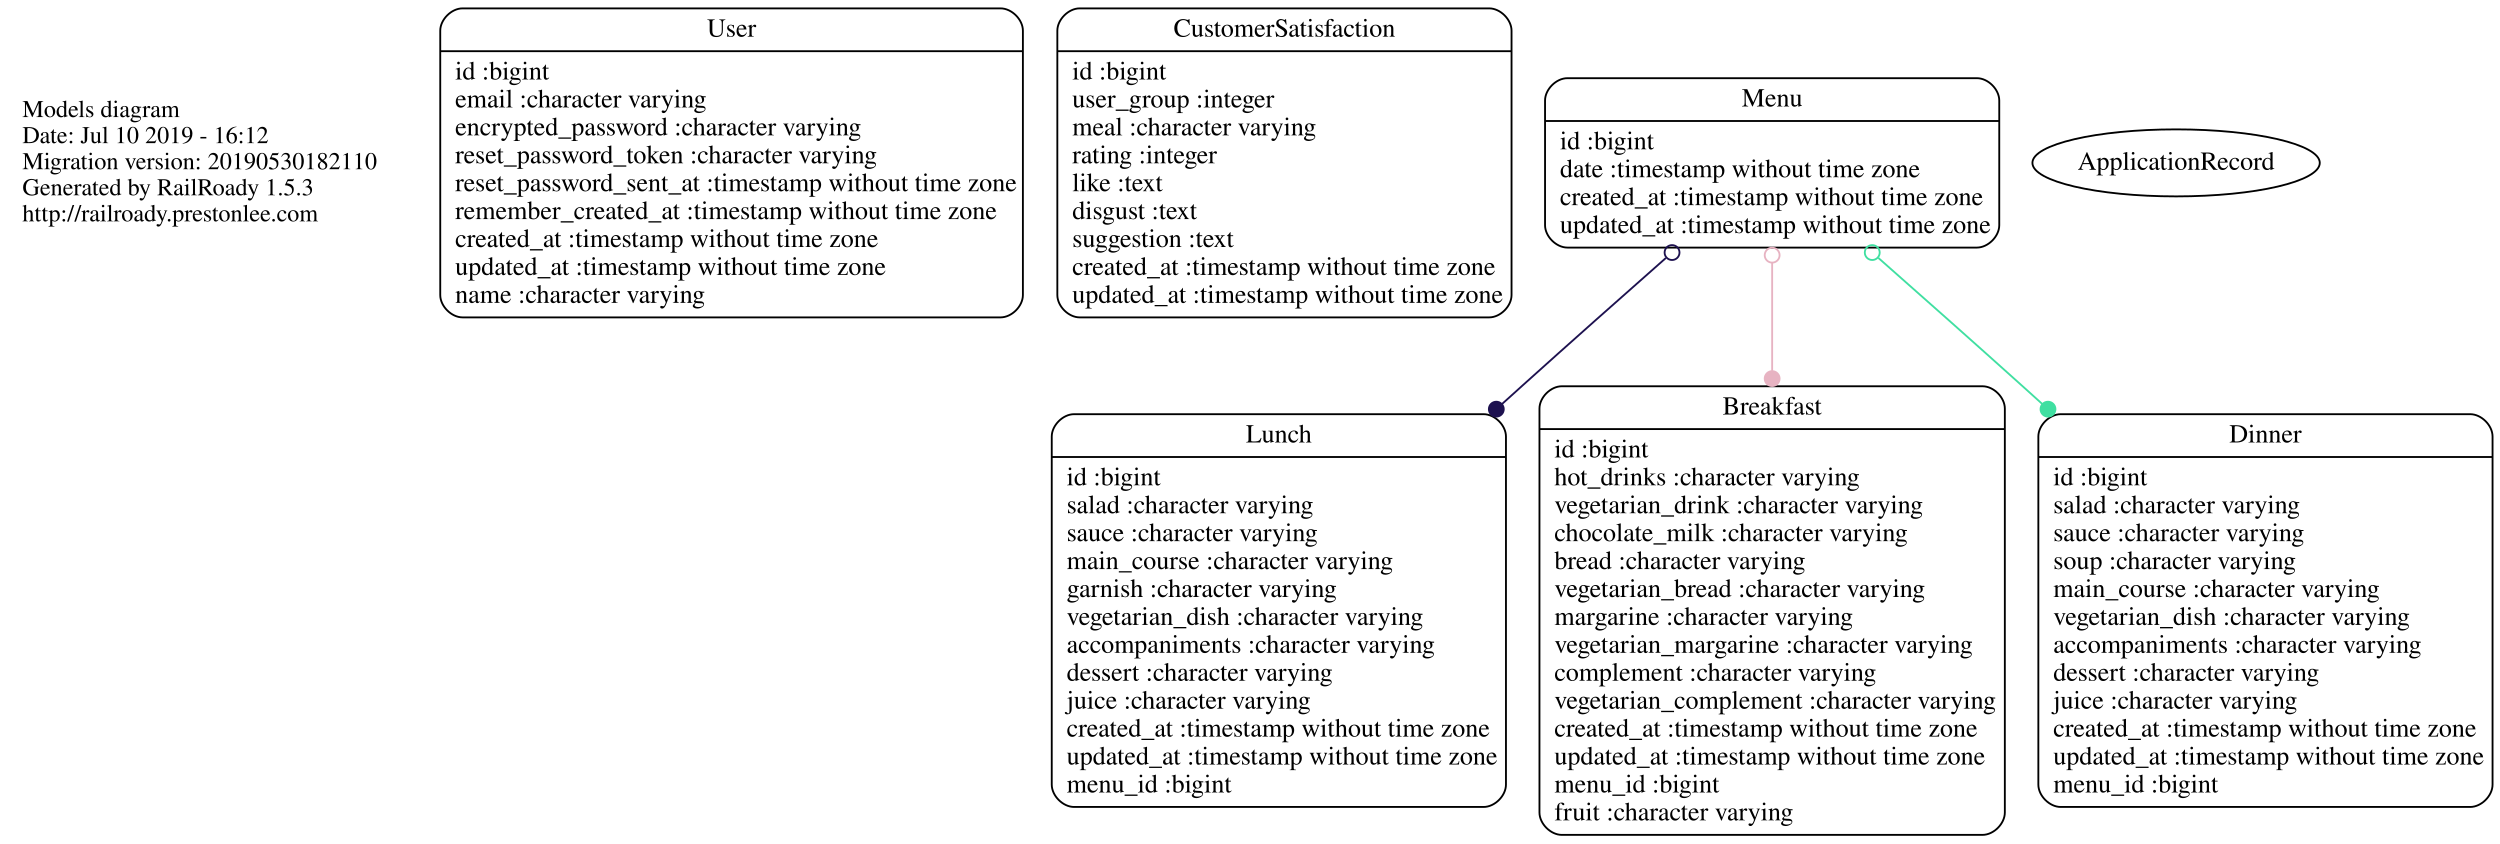
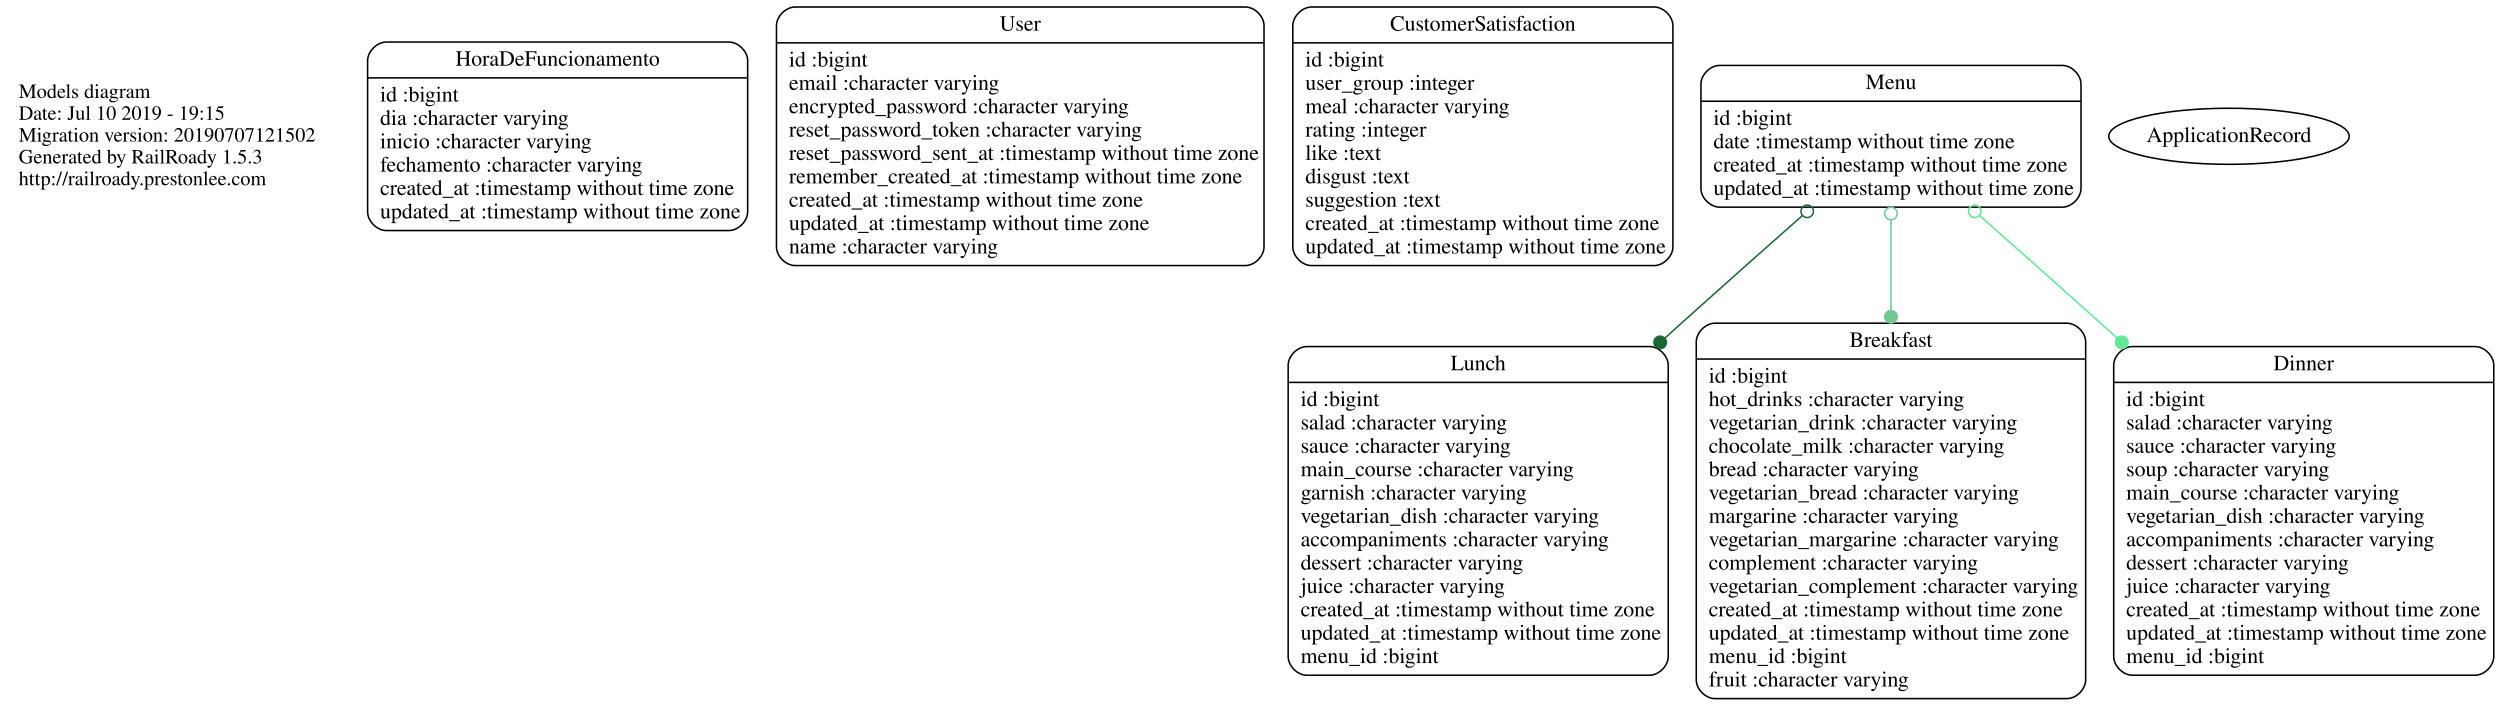
- <svg xmlns="http://www.w3.org/2000/svg" width="1343pt" height="453pt" viewBox="0.00 0.00 1343.00 453.00">
+ <svg xmlns="http://www.w3.org/2000/svg" width="1605pt" height="453pt" viewBox="0.00 0.00 1605.00 453.00">
  <g id="graph0" class="graph" transform="scale(1 1) rotate(0) translate(4 449)">
-     <polygon fill="none" stroke="none" points="-4,4 -4,-449 1339,-449 1339,4 -4,4" />
+     <polygon fill="none" stroke="none" points="-4,4 -4,-449 1601,-449 1601,4 -4,4" />
    <g id="node1" class="node">
      <text text-anchor="start" x="8" y="-386.1" font-family="Times,serif" font-size="13.00">Models diagram</text>
-       <text text-anchor="start" x="8" y="-372.1" font-family="Times,serif" font-size="13.00">Date: Jul 10 2019 - 16:12</text>
-       <text text-anchor="start" x="8" y="-358.1" font-family="Times,serif" font-size="13.00">Migration version: 20190530182110</text>
+       <text text-anchor="start" x="8" y="-372.1" font-family="Times,serif" font-size="13.00">Date: Jul 10 2019 - 19:15</text>
+       <text text-anchor="start" x="8" y="-358.1" font-family="Times,serif" font-size="13.00">Migration version: 20190707121502</text>
      <text text-anchor="start" x="8" y="-344.1" font-family="Times,serif" font-size="13.00">Generated by RailRoady 1.5.3</text>
      <text text-anchor="start" x="8" y="-330.1" font-family="Times,serif" font-size="13.00">http://railroady.prestonlee.com</text>
    </g>
    <g id="node2" class="node">
-       <path fill="none" stroke="black" d="M244.5,-278.5C244.5,-278.5 533.5,-278.5 533.5,-278.5 539.5,-278.5 545.5,-284.5 545.5,-290.5 545.5,-290.5 545.5,-432.5 545.5,-432.5 545.5,-438.5 539.5,-444.5 533.5,-444.5 533.5,-444.5 244.5,-444.5 244.5,-444.5 238.5,-444.5 232.5,-438.5 232.5,-432.5 232.5,-432.5 232.5,-290.5 232.5,-290.5 232.5,-284.5 238.5,-278.5 244.5,-278.5" />
-       <text text-anchor="middle" x="389" y="-429.3" font-family="Times,serif" font-size="14.00">User</text>
-       <polyline fill="none" stroke="black" points="232.5,-421.5 545.5,-421.5 " />
-       <text text-anchor="start" x="240.5" y="-406.3" font-family="Times,serif" font-size="14.00">id :bigint</text>
-       <text text-anchor="start" x="240.5" y="-391.3" font-family="Times,serif" font-size="14.00">email :character varying</text>
-       <text text-anchor="start" x="240.5" y="-376.3" font-family="Times,serif" font-size="14.00">encrypted_password :character varying</text>
-       <text text-anchor="start" x="240.5" y="-361.3" font-family="Times,serif" font-size="14.00">reset_password_token :character varying</text>
-       <text text-anchor="start" x="240.5" y="-346.3" font-family="Times,serif" font-size="14.00">reset_password_sent_at :timestamp without time zone</text>
-       <text text-anchor="start" x="240.5" y="-331.3" font-family="Times,serif" font-size="14.00">remember_created_at :timestamp without time zone</text>
-       <text text-anchor="start" x="240.5" y="-316.3" font-family="Times,serif" font-size="14.00">created_at :timestamp without time zone</text>
-       <text text-anchor="start" x="240.5" y="-301.3" font-family="Times,serif" font-size="14.00">updated_at :timestamp without time zone</text>
-       <text text-anchor="start" x="240.5" y="-286.3" font-family="Times,serif" font-size="14.00">name :character varying</text>
+       <path fill="none" stroke="black" d="M244,-301C244,-301 464,-301 464,-301 470,-301 476,-307 476,-313 476,-313 476,-410 476,-410 476,-416 470,-422 464,-422 464,-422 244,-422 244,-422 238,-422 232,-416 232,-410 232,-410 232,-313 232,-313 232,-307 238,-301 244,-301" />
+       <text text-anchor="middle" x="354" y="-406.8" font-family="Times,serif" font-size="14.00">HoraDeFuncionamento</text>
+       <polyline fill="none" stroke="black" points="232,-399 476,-399 " />
+       <text text-anchor="start" x="240" y="-383.8" font-family="Times,serif" font-size="14.00">id :bigint</text>
+       <text text-anchor="start" x="240" y="-368.8" font-family="Times,serif" font-size="14.00">dia :character varying</text>
+       <text text-anchor="start" x="240" y="-353.8" font-family="Times,serif" font-size="14.00">inicio :character varying</text>
+       <text text-anchor="start" x="240" y="-338.8" font-family="Times,serif" font-size="14.00">fechamento :character varying</text>
+       <text text-anchor="start" x="240" y="-323.8" font-family="Times,serif" font-size="14.00">created_at :timestamp without time zone</text>
+       <text text-anchor="start" x="240" y="-308.8" font-family="Times,serif" font-size="14.00">updated_at :timestamp without time zone</text>
    </g>
    <g id="node3" class="node">
-       <path fill="none" stroke="black" d="M576,-278.5C576,-278.5 796,-278.5 796,-278.5 802,-278.5 808,-284.5 808,-290.5 808,-290.5 808,-432.5 808,-432.5 808,-438.5 802,-444.5 796,-444.5 796,-444.5 576,-444.5 576,-444.5 570,-444.5 564,-438.5 564,-432.5 564,-432.5 564,-290.5 564,-290.5 564,-284.5 570,-278.5 576,-278.5" />
-       <text text-anchor="middle" x="686" y="-429.3" font-family="Times,serif" font-size="14.00">CustomerSatisfaction</text>
-       <polyline fill="none" stroke="black" points="564,-421.5 808,-421.5 " />
-       <text text-anchor="start" x="572" y="-406.3" font-family="Times,serif" font-size="14.00">id :bigint</text>
-       <text text-anchor="start" x="572" y="-391.3" font-family="Times,serif" font-size="14.00">user_group :integer</text>
-       <text text-anchor="start" x="572" y="-376.3" font-family="Times,serif" font-size="14.00">meal :character varying</text>
-       <text text-anchor="start" x="572" y="-361.3" font-family="Times,serif" font-size="14.00">rating :integer</text>
-       <text text-anchor="start" x="572" y="-346.3" font-family="Times,serif" font-size="14.00">like :text</text>
-       <text text-anchor="start" x="572" y="-331.3" font-family="Times,serif" font-size="14.00">disgust :text</text>
-       <text text-anchor="start" x="572" y="-316.3" font-family="Times,serif" font-size="14.00">suggestion :text</text>
-       <text text-anchor="start" x="572" y="-301.3" font-family="Times,serif" font-size="14.00">created_at :timestamp without time zone</text>
-       <text text-anchor="start" x="572" y="-286.3" font-family="Times,serif" font-size="14.00">updated_at :timestamp without time zone</text>
+       <path fill="none" stroke="black" d="M506.5,-278.5C506.5,-278.5 795.5,-278.5 795.5,-278.5 801.5,-278.5 807.5,-284.5 807.5,-290.5 807.5,-290.5 807.5,-432.5 807.5,-432.5 807.5,-438.5 801.5,-444.5 795.5,-444.5 795.5,-444.5 506.5,-444.5 506.5,-444.5 500.5,-444.5 494.5,-438.5 494.5,-432.5 494.5,-432.5 494.5,-290.5 494.5,-290.5 494.5,-284.5 500.5,-278.5 506.5,-278.5" />
+       <text text-anchor="middle" x="651" y="-429.3" font-family="Times,serif" font-size="14.00">User</text>
+       <polyline fill="none" stroke="black" points="494.5,-421.5 807.5,-421.5 " />
+       <text text-anchor="start" x="502.5" y="-406.3" font-family="Times,serif" font-size="14.00">id :bigint</text>
+       <text text-anchor="start" x="502.5" y="-391.3" font-family="Times,serif" font-size="14.00">email :character varying</text>
+       <text text-anchor="start" x="502.5" y="-376.3" font-family="Times,serif" font-size="14.00">encrypted_password :character varying</text>
+       <text text-anchor="start" x="502.5" y="-361.3" font-family="Times,serif" font-size="14.00">reset_password_token :character varying</text>
+       <text text-anchor="start" x="502.5" y="-346.3" font-family="Times,serif" font-size="14.00">reset_password_sent_at :timestamp without time zone</text>
+       <text text-anchor="start" x="502.5" y="-331.3" font-family="Times,serif" font-size="14.00">remember_created_at :timestamp without time zone</text>
+       <text text-anchor="start" x="502.5" y="-316.3" font-family="Times,serif" font-size="14.00">created_at :timestamp without time zone</text>
+       <text text-anchor="start" x="502.5" y="-301.3" font-family="Times,serif" font-size="14.00">updated_at :timestamp without time zone</text>
+       <text text-anchor="start" x="502.5" y="-286.3" font-family="Times,serif" font-size="14.00">name :character varying</text>
    </g>
    <g id="node4" class="node">
-       <path fill="none" stroke="black" d="M573,-15.5C573,-15.5 793,-15.5 793,-15.5 799,-15.5 805,-21.5 805,-27.5 805,-27.5 805,-214.5 805,-214.5 805,-220.5 799,-226.5 793,-226.5 793,-226.5 573,-226.5 573,-226.5 567,-226.5 561,-220.5 561,-214.5 561,-214.5 561,-27.5 561,-27.5 561,-21.5 567,-15.5 573,-15.5" />
-       <text text-anchor="middle" x="683" y="-211.3" font-family="Times,serif" font-size="14.00">Lunch</text>
-       <polyline fill="none" stroke="black" points="561,-203.5 805,-203.5 " />
-       <text text-anchor="start" x="569" y="-188.3" font-family="Times,serif" font-size="14.00">id :bigint</text>
-       <text text-anchor="start" x="569" y="-173.3" font-family="Times,serif" font-size="14.00">salad :character varying</text>
-       <text text-anchor="start" x="569" y="-158.3" font-family="Times,serif" font-size="14.00">sauce :character varying</text>
-       <text text-anchor="start" x="569" y="-143.3" font-family="Times,serif" font-size="14.00">main_course :character varying</text>
-       <text text-anchor="start" x="569" y="-128.3" font-family="Times,serif" font-size="14.00">garnish :character varying</text>
-       <text text-anchor="start" x="569" y="-113.3" font-family="Times,serif" font-size="14.00">vegetarian_dish :character varying</text>
-       <text text-anchor="start" x="569" y="-98.3" font-family="Times,serif" font-size="14.00">accompaniments :character varying</text>
-       <text text-anchor="start" x="569" y="-83.3" font-family="Times,serif" font-size="14.00">dessert :character varying</text>
-       <text text-anchor="start" x="569" y="-68.3" font-family="Times,serif" font-size="14.00">juice :character varying</text>
-       <text text-anchor="start" x="569" y="-53.3" font-family="Times,serif" font-size="14.00">created_at :timestamp without time zone</text>
-       <text text-anchor="start" x="569" y="-38.3" font-family="Times,serif" font-size="14.00">updated_at :timestamp without time zone</text>
-       <text text-anchor="start" x="569" y="-23.3" font-family="Times,serif" font-size="14.00">menu_id :bigint</text>
+       <path fill="none" stroke="black" d="M838,-278.5C838,-278.5 1058,-278.5 1058,-278.5 1064,-278.5 1070,-284.5 1070,-290.5 1070,-290.5 1070,-432.5 1070,-432.5 1070,-438.5 1064,-444.5 1058,-444.5 1058,-444.5 838,-444.5 838,-444.5 832,-444.5 826,-438.5 826,-432.5 826,-432.5 826,-290.5 826,-290.5 826,-284.5 832,-278.5 838,-278.5" />
+       <text text-anchor="middle" x="948" y="-429.3" font-family="Times,serif" font-size="14.00">CustomerSatisfaction</text>
+       <polyline fill="none" stroke="black" points="826,-421.5 1070,-421.5 " />
+       <text text-anchor="start" x="834" y="-406.3" font-family="Times,serif" font-size="14.00">id :bigint</text>
+       <text text-anchor="start" x="834" y="-391.3" font-family="Times,serif" font-size="14.00">user_group :integer</text>
+       <text text-anchor="start" x="834" y="-376.3" font-family="Times,serif" font-size="14.00">meal :character varying</text>
+       <text text-anchor="start" x="834" y="-361.3" font-family="Times,serif" font-size="14.00">rating :integer</text>
+       <text text-anchor="start" x="834" y="-346.3" font-family="Times,serif" font-size="14.00">like :text</text>
+       <text text-anchor="start" x="834" y="-331.3" font-family="Times,serif" font-size="14.00">disgust :text</text>
+       <text text-anchor="start" x="834" y="-316.3" font-family="Times,serif" font-size="14.00">suggestion :text</text>
+       <text text-anchor="start" x="834" y="-301.3" font-family="Times,serif" font-size="14.00">created_at :timestamp without time zone</text>
+       <text text-anchor="start" x="834" y="-286.3" font-family="Times,serif" font-size="14.00">updated_at :timestamp without time zone</text>
    </g>
    <g id="node5" class="node">
-       <path fill="none" stroke="black" d="M838,-316C838,-316 1058,-316 1058,-316 1064,-316 1070,-322 1070,-328 1070,-328 1070,-395 1070,-395 1070,-401 1064,-407 1058,-407 1058,-407 838,-407 838,-407 832,-407 826,-401 826,-395 826,-395 826,-328 826,-328 826,-322 832,-316 838,-316" />
-       <text text-anchor="middle" x="948" y="-391.8" font-family="Times,serif" font-size="14.00">Menu</text>
-       <polyline fill="none" stroke="black" points="826,-384 1070,-384 " />
-       <text text-anchor="start" x="834" y="-368.8" font-family="Times,serif" font-size="14.00">id :bigint</text>
-       <text text-anchor="start" x="834" y="-353.8" font-family="Times,serif" font-size="14.00">date :timestamp without time zone</text>
-       <text text-anchor="start" x="834" y="-338.8" font-family="Times,serif" font-size="14.00">created_at :timestamp without time zone</text>
-       <text text-anchor="start" x="834" y="-323.8" font-family="Times,serif" font-size="14.00">updated_at :timestamp without time zone</text>
-     </g>
-     <g id="edge2" class="edge">
-       <path fill="none" stroke="#1d114f" d="M890.935,-310.427C867.074,-289.389 839.109,-264.6 814,-242 810.314,-238.683 806.575,-235.308 802.803,-231.898" />
-       <ellipse fill="none" stroke="#1d114f" cx="894.227" cy="-313.328" rx="4" ry="4" />
-       <ellipse fill="#1d114f" stroke="#1d114f" cx="799.817" cy="-229.196" rx="4" ry="4" />
-     </g>
-     <g id="node6" class="node">
-       <path fill="none" stroke="black" d="M835,-0.5C835,-0.5 1061,-0.5 1061,-0.5 1067,-0.5 1073,-6.5 1073,-12.5 1073,-12.5 1073,-229.5 1073,-229.5 1073,-235.5 1067,-241.5 1061,-241.5 1061,-241.5 835,-241.5 835,-241.5 829,-241.5 823,-235.5 823,-229.5 823,-229.5 823,-12.5 823,-12.5 823,-6.5 829,-0.5 835,-0.5" />
-       <text text-anchor="middle" x="948" y="-226.3" font-family="Times,serif" font-size="14.00">Breakfast</text>
-       <polyline fill="none" stroke="black" points="823,-218.5 1073,-218.5 " />
-       <text text-anchor="start" x="831" y="-203.3" font-family="Times,serif" font-size="14.00">id :bigint</text>
-       <text text-anchor="start" x="831" y="-188.3" font-family="Times,serif" font-size="14.00">hot_drinks :character varying</text>
-       <text text-anchor="start" x="831" y="-173.3" font-family="Times,serif" font-size="14.00">vegetarian_drink :character varying</text>
-       <text text-anchor="start" x="831" y="-158.3" font-family="Times,serif" font-size="14.00">chocolate_milk :character varying</text>
-       <text text-anchor="start" x="831" y="-143.3" font-family="Times,serif" font-size="14.00">bread :character varying</text>
-       <text text-anchor="start" x="831" y="-128.3" font-family="Times,serif" font-size="14.00">vegetarian_bread :character varying</text>
-       <text text-anchor="start" x="831" y="-113.3" font-family="Times,serif" font-size="14.00">margarine :character varying</text>
-       <text text-anchor="start" x="831" y="-98.3" font-family="Times,serif" font-size="14.00">vegetarian_margarine :character varying</text>
-       <text text-anchor="start" x="831" y="-83.3" font-family="Times,serif" font-size="14.00">complement :character varying</text>
-       <text text-anchor="start" x="831" y="-68.3" font-family="Times,serif" font-size="14.00">vegetarian_complement :character varying</text>
+       <path fill="none" stroke="black" d="M835,-15.5C835,-15.5 1055,-15.5 1055,-15.5 1061,-15.5 1067,-21.5 1067,-27.5 1067,-27.5 1067,-214.5 1067,-214.5 1067,-220.5 1061,-226.5 1055,-226.5 1055,-226.5 835,-226.5 835,-226.5 829,-226.5 823,-220.5 823,-214.5 823,-214.5 823,-27.5 823,-27.5 823,-21.5 829,-15.5 835,-15.5" />
+       <text text-anchor="middle" x="945" y="-211.3" font-family="Times,serif" font-size="14.00">Lunch</text>
+       <polyline fill="none" stroke="black" points="823,-203.5 1067,-203.5 " />
+       <text text-anchor="start" x="831" y="-188.3" font-family="Times,serif" font-size="14.00">id :bigint</text>
+       <text text-anchor="start" x="831" y="-173.3" font-family="Times,serif" font-size="14.00">salad :character varying</text>
+       <text text-anchor="start" x="831" y="-158.3" font-family="Times,serif" font-size="14.00">sauce :character varying</text>
+       <text text-anchor="start" x="831" y="-143.3" font-family="Times,serif" font-size="14.00">main_course :character varying</text>
+       <text text-anchor="start" x="831" y="-128.3" font-family="Times,serif" font-size="14.00">garnish :character varying</text>
+       <text text-anchor="start" x="831" y="-113.3" font-family="Times,serif" font-size="14.00">vegetarian_dish :character varying</text>
+       <text text-anchor="start" x="831" y="-98.3" font-family="Times,serif" font-size="14.00">accompaniments :character varying</text>
+       <text text-anchor="start" x="831" y="-83.3" font-family="Times,serif" font-size="14.00">dessert :character varying</text>
+       <text text-anchor="start" x="831" y="-68.3" font-family="Times,serif" font-size="14.00">juice :character varying</text>
      <text text-anchor="start" x="831" y="-53.3" font-family="Times,serif" font-size="14.00">created_at :timestamp without time zone</text>
      <text text-anchor="start" x="831" y="-38.3" font-family="Times,serif" font-size="14.00">updated_at :timestamp without time zone</text>
      <text text-anchor="start" x="831" y="-23.3" font-family="Times,serif" font-size="14.00">menu_id :bigint</text>
-       <text text-anchor="start" x="831" y="-8.3" font-family="Times,serif" font-size="14.00">fruit :character varying</text>
+     </g>
+     <g id="node6" class="node">
+       <path fill="none" stroke="black" d="M1100,-316C1100,-316 1320,-316 1320,-316 1326,-316 1332,-322 1332,-328 1332,-328 1332,-395 1332,-395 1332,-401 1326,-407 1320,-407 1320,-407 1100,-407 1100,-407 1094,-407 1088,-401 1088,-395 1088,-395 1088,-328 1088,-328 1088,-322 1094,-316 1100,-316" />
+       <text text-anchor="middle" x="1210" y="-391.8" font-family="Times,serif" font-size="14.00">Menu</text>
+       <polyline fill="none" stroke="black" points="1088,-384 1332,-384 " />
+       <text text-anchor="start" x="1096" y="-368.8" font-family="Times,serif" font-size="14.00">id :bigint</text>
+       <text text-anchor="start" x="1096" y="-353.8" font-family="Times,serif" font-size="14.00">date :timestamp without time zone</text>
+       <text text-anchor="start" x="1096" y="-338.8" font-family="Times,serif" font-size="14.00">created_at :timestamp without time zone</text>
+       <text text-anchor="start" x="1096" y="-323.8" font-family="Times,serif" font-size="14.00">updated_at :timestamp without time zone</text>
+     </g>
+     <g id="edge2" class="edge">
+       <path fill="none" stroke="#196833" d="M1152.93,-310.427C1129.07,-289.389 1101.11,-264.6 1076,-242 1072.31,-238.683 1068.57,-235.308 1064.8,-231.898" />
+       <ellipse fill="none" stroke="#196833" cx="1156.23" cy="-313.328" rx="4" ry="4" />
+       <ellipse fill="#196833" stroke="#196833" cx="1061.82" cy="-229.196" rx="4" ry="4" />
+     </g>
+     <g id="node7" class="node">
+       <path fill="none" stroke="black" d="M1097,-0.5C1097,-0.5 1323,-0.5 1323,-0.5 1329,-0.5 1335,-6.5 1335,-12.5 1335,-12.5 1335,-229.5 1335,-229.5 1335,-235.5 1329,-241.5 1323,-241.5 1323,-241.5 1097,-241.5 1097,-241.5 1091,-241.5 1085,-235.5 1085,-229.5 1085,-229.5 1085,-12.5 1085,-12.5 1085,-6.5 1091,-0.5 1097,-0.5" />
+       <text text-anchor="middle" x="1210" y="-226.3" font-family="Times,serif" font-size="14.00">Breakfast</text>
+       <polyline fill="none" stroke="black" points="1085,-218.5 1335,-218.5 " />
+       <text text-anchor="start" x="1093" y="-203.3" font-family="Times,serif" font-size="14.00">id :bigint</text>
+       <text text-anchor="start" x="1093" y="-188.3" font-family="Times,serif" font-size="14.00">hot_drinks :character varying</text>
+       <text text-anchor="start" x="1093" y="-173.3" font-family="Times,serif" font-size="14.00">vegetarian_drink :character varying</text>
+       <text text-anchor="start" x="1093" y="-158.3" font-family="Times,serif" font-size="14.00">chocolate_milk :character varying</text>
+       <text text-anchor="start" x="1093" y="-143.3" font-family="Times,serif" font-size="14.00">bread :character varying</text>
+       <text text-anchor="start" x="1093" y="-128.3" font-family="Times,serif" font-size="14.00">vegetarian_bread :character varying</text>
+       <text text-anchor="start" x="1093" y="-113.3" font-family="Times,serif" font-size="14.00">margarine :character varying</text>
+       <text text-anchor="start" x="1093" y="-98.3" font-family="Times,serif" font-size="14.00">vegetarian_margarine :character varying</text>
+       <text text-anchor="start" x="1093" y="-83.3" font-family="Times,serif" font-size="14.00">complement :character varying</text>
+       <text text-anchor="start" x="1093" y="-68.3" font-family="Times,serif" font-size="14.00">vegetarian_complement :character varying</text>
+       <text text-anchor="start" x="1093" y="-53.3" font-family="Times,serif" font-size="14.00">created_at :timestamp without time zone</text>
+       <text text-anchor="start" x="1093" y="-38.3" font-family="Times,serif" font-size="14.00">updated_at :timestamp without time zone</text>
+       <text text-anchor="start" x="1093" y="-23.3" font-family="Times,serif" font-size="14.00">menu_id :bigint</text>
+       <text text-anchor="start" x="1093" y="-8.3" font-family="Times,serif" font-size="14.00">fruit :character varying</text>
    </g>
    <g id="edge1" class="edge">
-       <path fill="none" stroke="#e7b3c2" d="M948,-307.719C948,-290.359 948,-270.237 948,-249.778" />
-       <ellipse fill="none" stroke="#e7b3c2" cx="948" cy="-311.92" rx="4" ry="4" />
-       <ellipse fill="#e7b3c2" stroke="#e7b3c2" cx="948" cy="-245.619" rx="4" ry="4" />
+       <path fill="none" stroke="#73c995" d="M1210,-307.719C1210,-290.359 1210,-270.237 1210,-249.778" />
+       <ellipse fill="none" stroke="#73c995" cx="1210" cy="-311.92" rx="4" ry="4" />
+       <ellipse fill="#73c995" stroke="#73c995" cx="1210" cy="-245.619" rx="4" ry="4" />
    </g>
-     <g id="node7" class="node">
-       <path fill="none" stroke="black" d="M1103,-15.5C1103,-15.5 1323,-15.5 1323,-15.5 1329,-15.5 1335,-21.5 1335,-27.5 1335,-27.5 1335,-214.5 1335,-214.5 1335,-220.5 1329,-226.5 1323,-226.5 1323,-226.5 1103,-226.5 1103,-226.5 1097,-226.5 1091,-220.5 1091,-214.5 1091,-214.5 1091,-27.5 1091,-27.5 1091,-21.5 1097,-15.5 1103,-15.5" />
-       <text text-anchor="middle" x="1213" y="-211.3" font-family="Times,serif" font-size="14.00">Dinner</text>
-       <polyline fill="none" stroke="black" points="1091,-203.5 1335,-203.5 " />
-       <text text-anchor="start" x="1099" y="-188.3" font-family="Times,serif" font-size="14.00">id :bigint</text>
-       <text text-anchor="start" x="1099" y="-173.3" font-family="Times,serif" font-size="14.00">salad :character varying</text>
-       <text text-anchor="start" x="1099" y="-158.3" font-family="Times,serif" font-size="14.00">sauce :character varying</text>
-       <text text-anchor="start" x="1099" y="-143.3" font-family="Times,serif" font-size="14.00">soup :character varying</text>
-       <text text-anchor="start" x="1099" y="-128.3" font-family="Times,serif" font-size="14.00">main_course :character varying</text>
-       <text text-anchor="start" x="1099" y="-113.3" font-family="Times,serif" font-size="14.00">vegetarian_dish :character varying</text>
-       <text text-anchor="start" x="1099" y="-98.3" font-family="Times,serif" font-size="14.00">accompaniments :character varying</text>
-       <text text-anchor="start" x="1099" y="-83.3" font-family="Times,serif" font-size="14.00">dessert :character varying</text>
-       <text text-anchor="start" x="1099" y="-68.3" font-family="Times,serif" font-size="14.00">juice :character varying</text>
-       <text text-anchor="start" x="1099" y="-53.3" font-family="Times,serif" font-size="14.00">created_at :timestamp without time zone</text>
-       <text text-anchor="start" x="1099" y="-38.3" font-family="Times,serif" font-size="14.00">updated_at :timestamp without time zone</text>
-       <text text-anchor="start" x="1099" y="-23.3" font-family="Times,serif" font-size="14.00">menu_id :bigint</text>
+     <g id="node8" class="node">
+       <path fill="none" stroke="black" d="M1365,-15.5C1365,-15.5 1585,-15.5 1585,-15.5 1591,-15.5 1597,-21.5 1597,-27.5 1597,-27.5 1597,-214.5 1597,-214.5 1597,-220.5 1591,-226.5 1585,-226.5 1585,-226.5 1365,-226.5 1365,-226.5 1359,-226.5 1353,-220.5 1353,-214.5 1353,-214.5 1353,-27.5 1353,-27.5 1353,-21.5 1359,-15.5 1365,-15.5" />
+       <text text-anchor="middle" x="1475" y="-211.3" font-family="Times,serif" font-size="14.00">Dinner</text>
+       <polyline fill="none" stroke="black" points="1353,-203.5 1597,-203.5 " />
+       <text text-anchor="start" x="1361" y="-188.3" font-family="Times,serif" font-size="14.00">id :bigint</text>
+       <text text-anchor="start" x="1361" y="-173.3" font-family="Times,serif" font-size="14.00">salad :character varying</text>
+       <text text-anchor="start" x="1361" y="-158.3" font-family="Times,serif" font-size="14.00">sauce :character varying</text>
+       <text text-anchor="start" x="1361" y="-143.3" font-family="Times,serif" font-size="14.00">soup :character varying</text>
+       <text text-anchor="start" x="1361" y="-128.3" font-family="Times,serif" font-size="14.00">main_course :character varying</text>
+       <text text-anchor="start" x="1361" y="-113.3" font-family="Times,serif" font-size="14.00">vegetarian_dish :character varying</text>
+       <text text-anchor="start" x="1361" y="-98.3" font-family="Times,serif" font-size="14.00">accompaniments :character varying</text>
+       <text text-anchor="start" x="1361" y="-83.3" font-family="Times,serif" font-size="14.00">dessert :character varying</text>
+       <text text-anchor="start" x="1361" y="-68.3" font-family="Times,serif" font-size="14.00">juice :character varying</text>
+       <text text-anchor="start" x="1361" y="-53.3" font-family="Times,serif" font-size="14.00">created_at :timestamp without time zone</text>
+       <text text-anchor="start" x="1361" y="-38.3" font-family="Times,serif" font-size="14.00">updated_at :timestamp without time zone</text>
+       <text text-anchor="start" x="1361" y="-23.3" font-family="Times,serif" font-size="14.00">menu_id :bigint</text>
    </g>
    <g id="edge3" class="edge">
-       <path fill="none" stroke="#40dfa1" d="M1005.07,-310.427C1028.93,-289.389 1056.89,-264.6 1082,-242 1085.69,-238.683 1089.43,-235.308 1093.2,-231.898" />
-       <ellipse fill="none" stroke="#40dfa1" cx="1001.77" cy="-313.328" rx="4" ry="4" />
-       <ellipse fill="#40dfa1" stroke="#40dfa1" cx="1096.18" cy="-229.196" rx="4" ry="4" />
+       <path fill="none" stroke="#61e996" d="M1267.07,-310.427C1290.93,-289.389 1318.89,-264.6 1344,-242 1347.69,-238.683 1351.43,-235.308 1355.2,-231.898" />
+       <ellipse fill="none" stroke="#61e996" cx="1263.77" cy="-313.328" rx="4" ry="4" />
+       <ellipse fill="#61e996" stroke="#61e996" cx="1358.18" cy="-229.196" rx="4" ry="4" />
    </g>
-     <g id="node8" class="node">
-       <ellipse fill="none" stroke="black" cx="1165" cy="-361.5" rx="77.187" ry="18" />
-       <text text-anchor="middle" x="1165" y="-357.8" font-family="Times,serif" font-size="14.00">ApplicationRecord</text>
+     <g id="node9" class="node">
+       <ellipse fill="none" stroke="black" cx="1427" cy="-361.5" rx="77.187" ry="18" />
+       <text text-anchor="middle" x="1427" y="-357.8" font-family="Times,serif" font-size="14.00">ApplicationRecord</text>
    </g>
  </g>
</svg>
